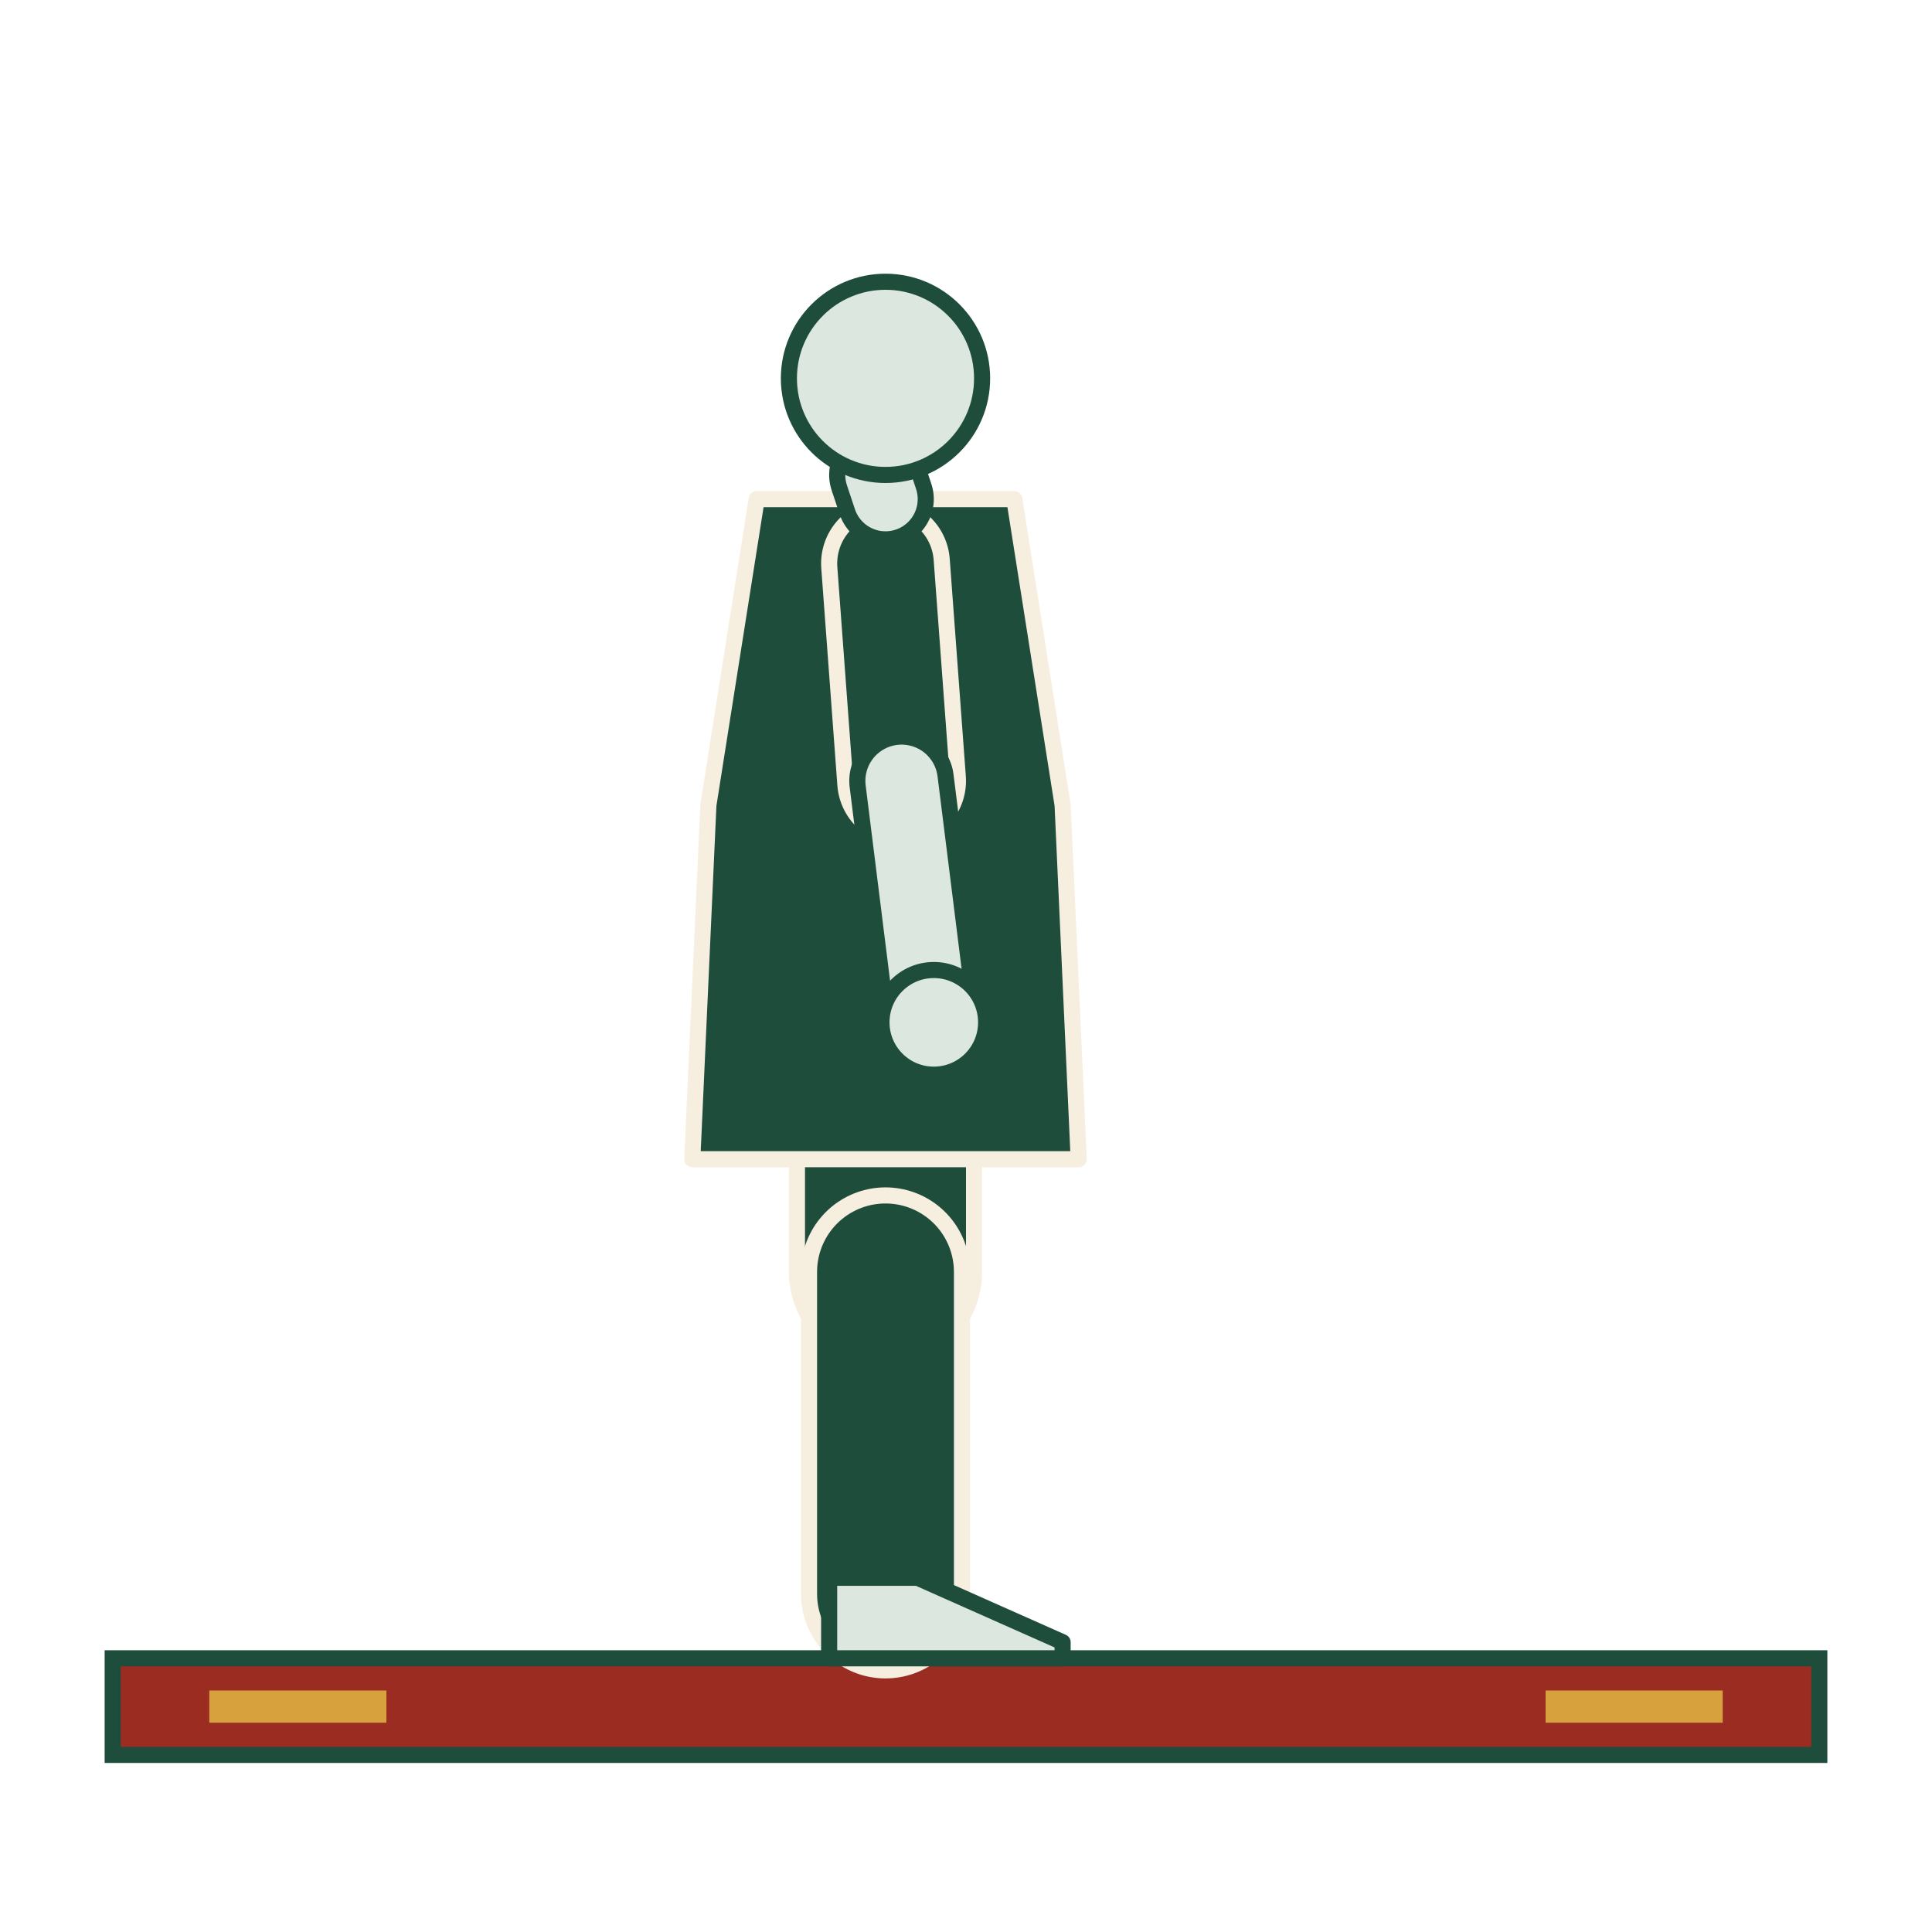
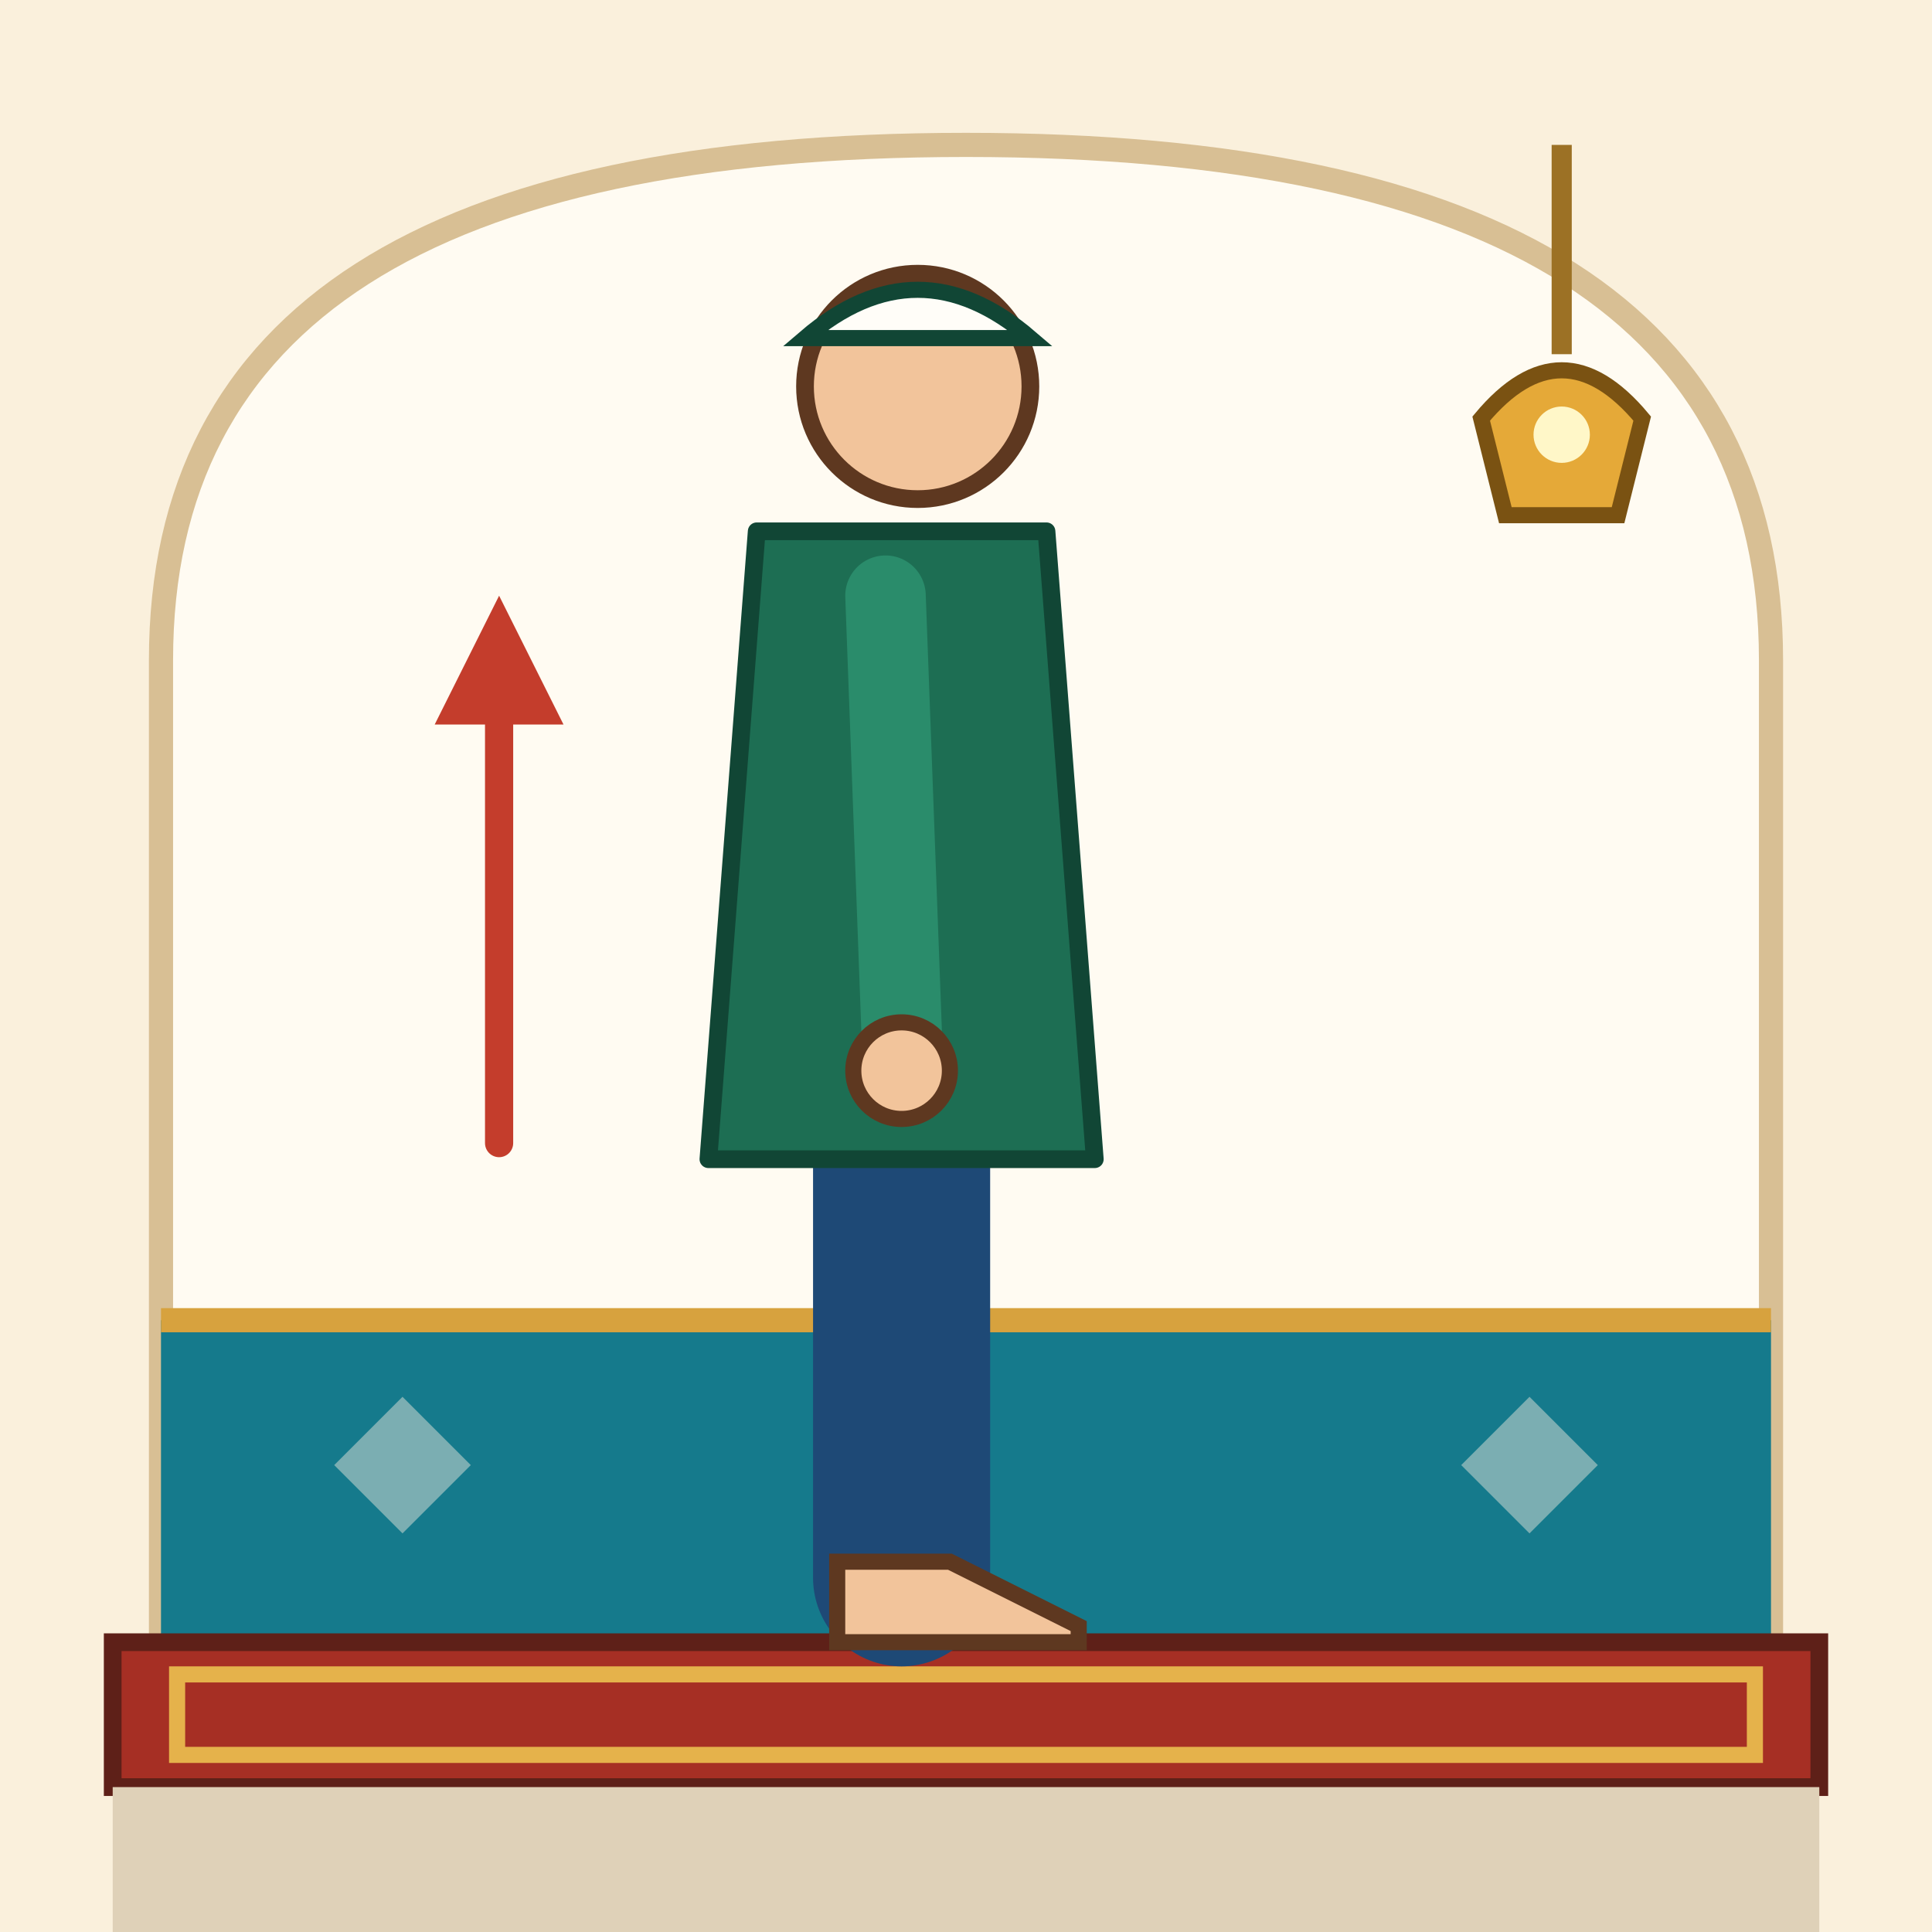
<svg xmlns="http://www.w3.org/2000/svg" viewBox="0 0 240 240">
-   <rect x="14" y="206" width="212" height="12" rx="0" fill="#9B2C22" stroke="#1E4D3B" stroke-width="2" />
-   <rect x="26" y="210" width="22" height="4" rx="0" fill="#D7A23E" stroke="#D7A23E" stroke-width="0" />
-   <rect x="192" y="210" width="22" height="4" rx="0" fill="#D7A23E" stroke="#D7A23E" stroke-width="0" />
-   <line x1="110" y1="116" x2="110" y2="158" stroke="#F6EEDF" stroke-width="24" stroke-linecap="round" />
-   <line x1="110" y1="116" x2="110" y2="158" stroke="#1E4D3B" stroke-width="20" stroke-linecap="round" />
-   <line x1="110" y1="158" x2="110" y2="198" stroke="#F6EEDF" stroke-width="21" stroke-linecap="round" />
-   <line x1="110" y1="158" x2="110" y2="198" stroke="#1E4D3B" stroke-width="17" stroke-linecap="round" />
-   <polygon points="103,196 114,196 132,204 132,206 103,206" fill="#DCE8DF" stroke="#1E4D3B" stroke-width="2" stroke-linejoin="round" />
-   <polygon points="94,62 126,62 132,100 134,144 86,144 88,100" fill="#1E4D3B" stroke="#F6EEDF" stroke-width="2" stroke-linejoin="round" />
-   <line x1="110" y1="70" x2="112" y2="97" stroke="#F6EEDF" stroke-width="16" stroke-linecap="round" />
-   <line x1="110" y1="70" x2="112" y2="97" stroke="#1E4D3B" stroke-width="12" stroke-linecap="round" />
-   <line x1="112" y1="97" x2="115" y2="121" stroke="#1E4D3B" stroke-width="13" stroke-linecap="round" />
-   <line x1="112" y1="97" x2="115" y2="121" stroke="#DCE8DF" stroke-width="9" stroke-linecap="round" />
-   <circle cx="116" cy="127" r="6.5" fill="#DCE8DF" stroke="#1E4D3B" stroke-width="2" />
-   <line x1="110" y1="62" x2="109" y2="59" stroke="#1E4D3B" stroke-width="12" stroke-linecap="round" />
-   <line x1="110" y1="62" x2="109" y2="59" stroke="#DCE8DF" stroke-width="8" stroke-linecap="round" />
-   <circle cx="110" cy="47" r="12" fill="#DCE8DF" stroke="#1E4D3B" stroke-width="2" />
+   <rect x="0" y="0" width="240" height="240" fill="#FAF0DC" />
+   <path d="M20 206 V82 Q20 18 120 18 Q220 18 220 82 V206 Z" fill="#FFFBF2" stroke="#D8BF94" stroke-width="3" />
+   <rect x="20" y="164" width="200" height="42" fill="#157A8C" />
+   <path d="M20 164 H220" stroke="#D7A23E" stroke-width="3" />
+   <rect x="44" y="176" width="12" height="12" transform="rotate(45 50 182)" fill="#F6EEDF" opacity="0.45" />
+   <rect x="184" y="176" width="12" height="12" transform="rotate(45 190 182)" fill="#F6EEDF" opacity="0.45" />
+   <line x1="194" y1="18" x2="194" y2="44" stroke="#9C7125" stroke-width="2.5" />
+   <path d="M184 52 Q194 40 204 52 L201 64 H187 Z" fill="#E5A938" stroke="#7A5212" stroke-width="2" />
+   <circle cx="194" cy="54" r="3.5" fill="#FFF7C8" />
+   <rect x="14" y="204" width="212" height="18" fill="#A62F24" stroke="#5E2018" stroke-width="2.2" />
+   <rect x="22" y="208" width="196" height="10" fill="none" stroke="#E5B24B" stroke-width="2" />
+   <rect x="14" y="222" width="212" height="18" fill="#DFD1B8" />
+   <line x1="112" y1="126" x2="112" y2="196" stroke="#1E4976" stroke-width="22" stroke-linecap="round" />
+   <polygon points="104,194 118,194 134,202 134,204 104,204" fill="#F2C49B" stroke="#5E3820" stroke-width="2" />
+   <polygon points="94,66 130,66 136,144 88,144" fill="#1D6E53" stroke="#114635" stroke-width="2.2" stroke-linejoin="round" />
+   <line x1="110" y1="74" x2="112" y2="128" stroke="#2A8C6B" stroke-width="10" stroke-linecap="round" />
+   <circle cx="112" cy="133" r="6" fill="#F2C49B" stroke="#5E3820" stroke-width="2" />
+   <circle cx="114" cy="48" r="14" fill="#F2C49B" stroke="#5E3820" stroke-width="2.2" />
+   <path d="M100 42 Q114 30 128 42 Z" fill="#FFFDF8" stroke="#114635" stroke-width="2" />
+   <line x1="62" y1="142" x2="62" y2="86" stroke="#C43D2C" stroke-width="3.5" stroke-linecap="round" />
+   <polygon points="62,74 54,90 70,90" fill="#C43D2C" />
</svg>
